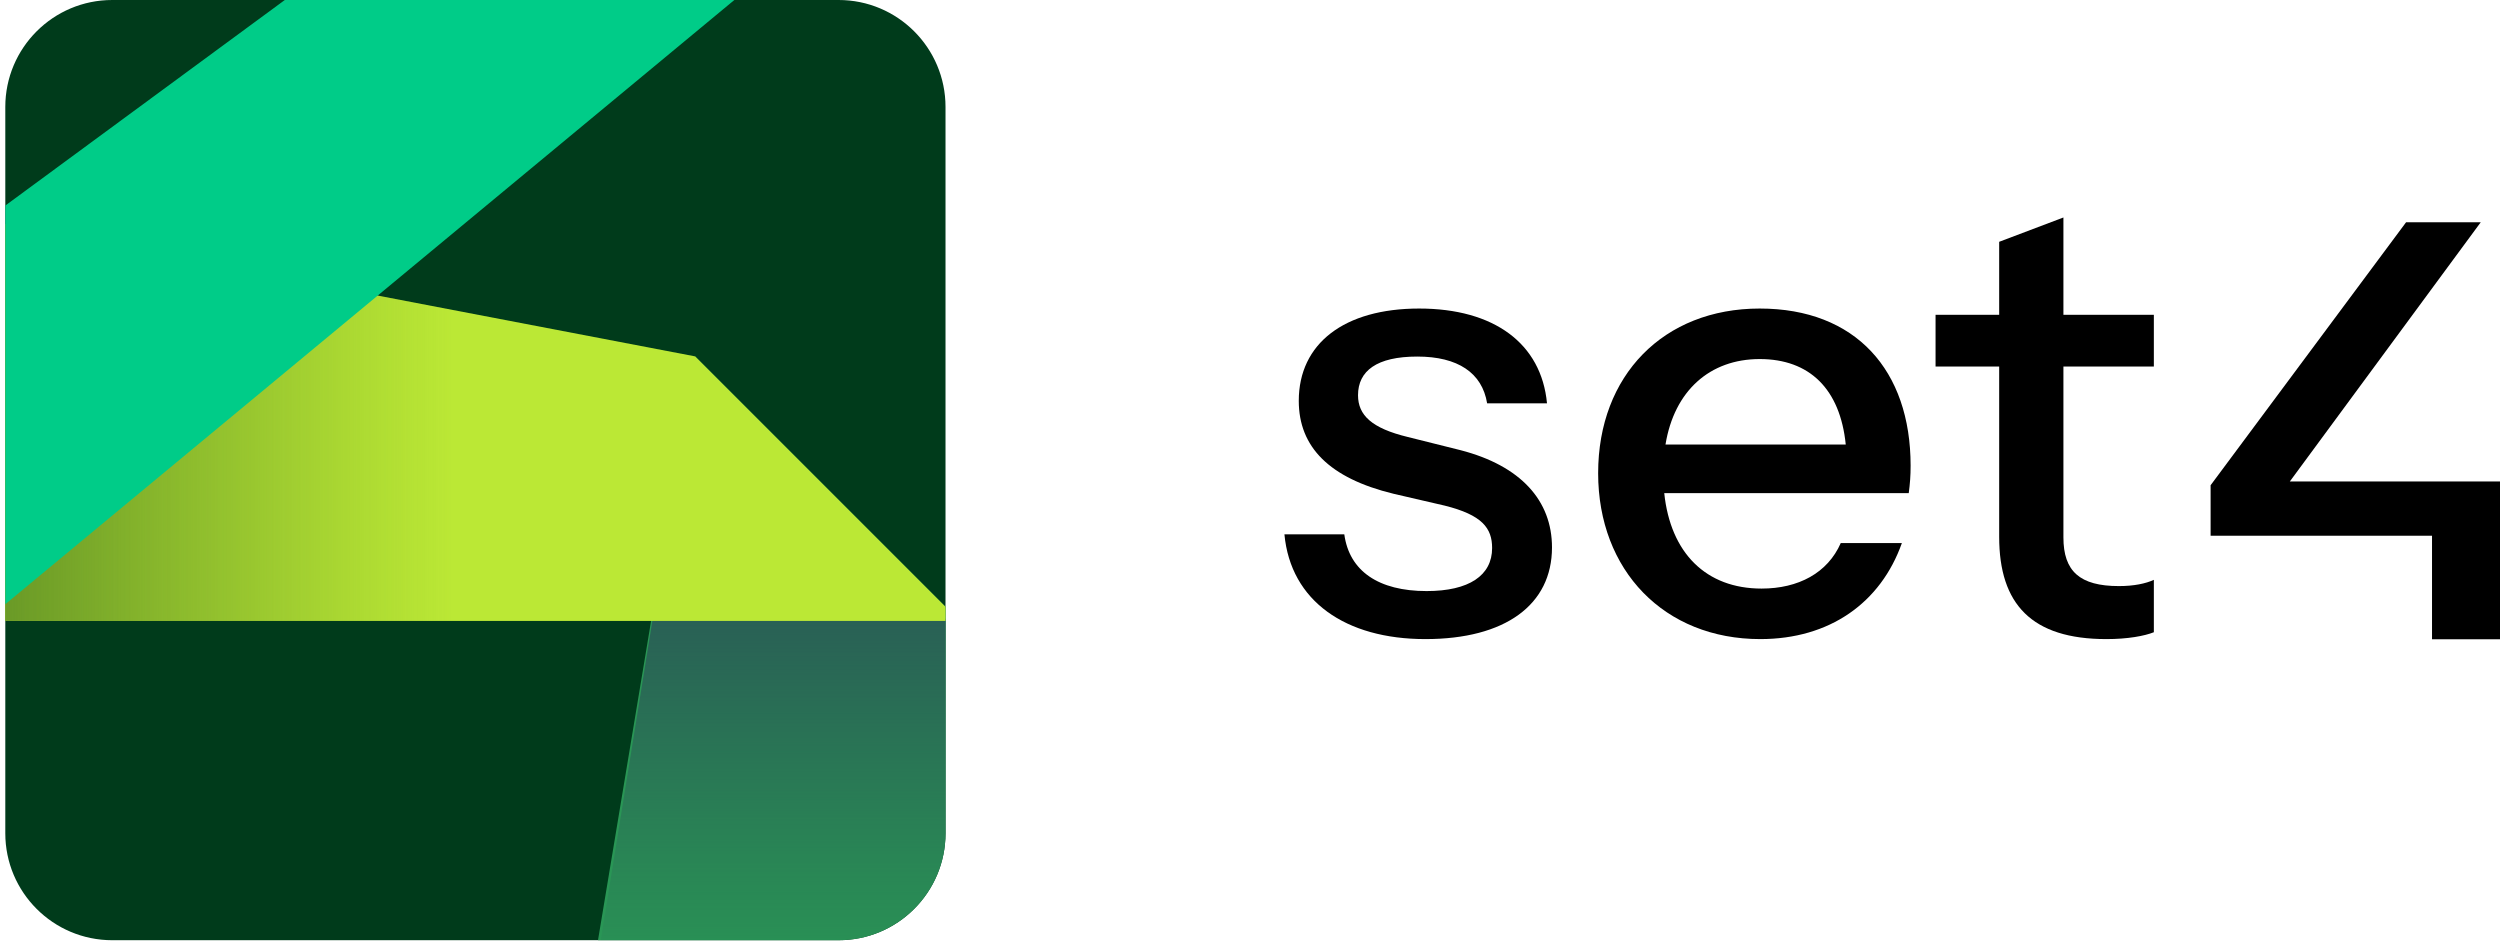
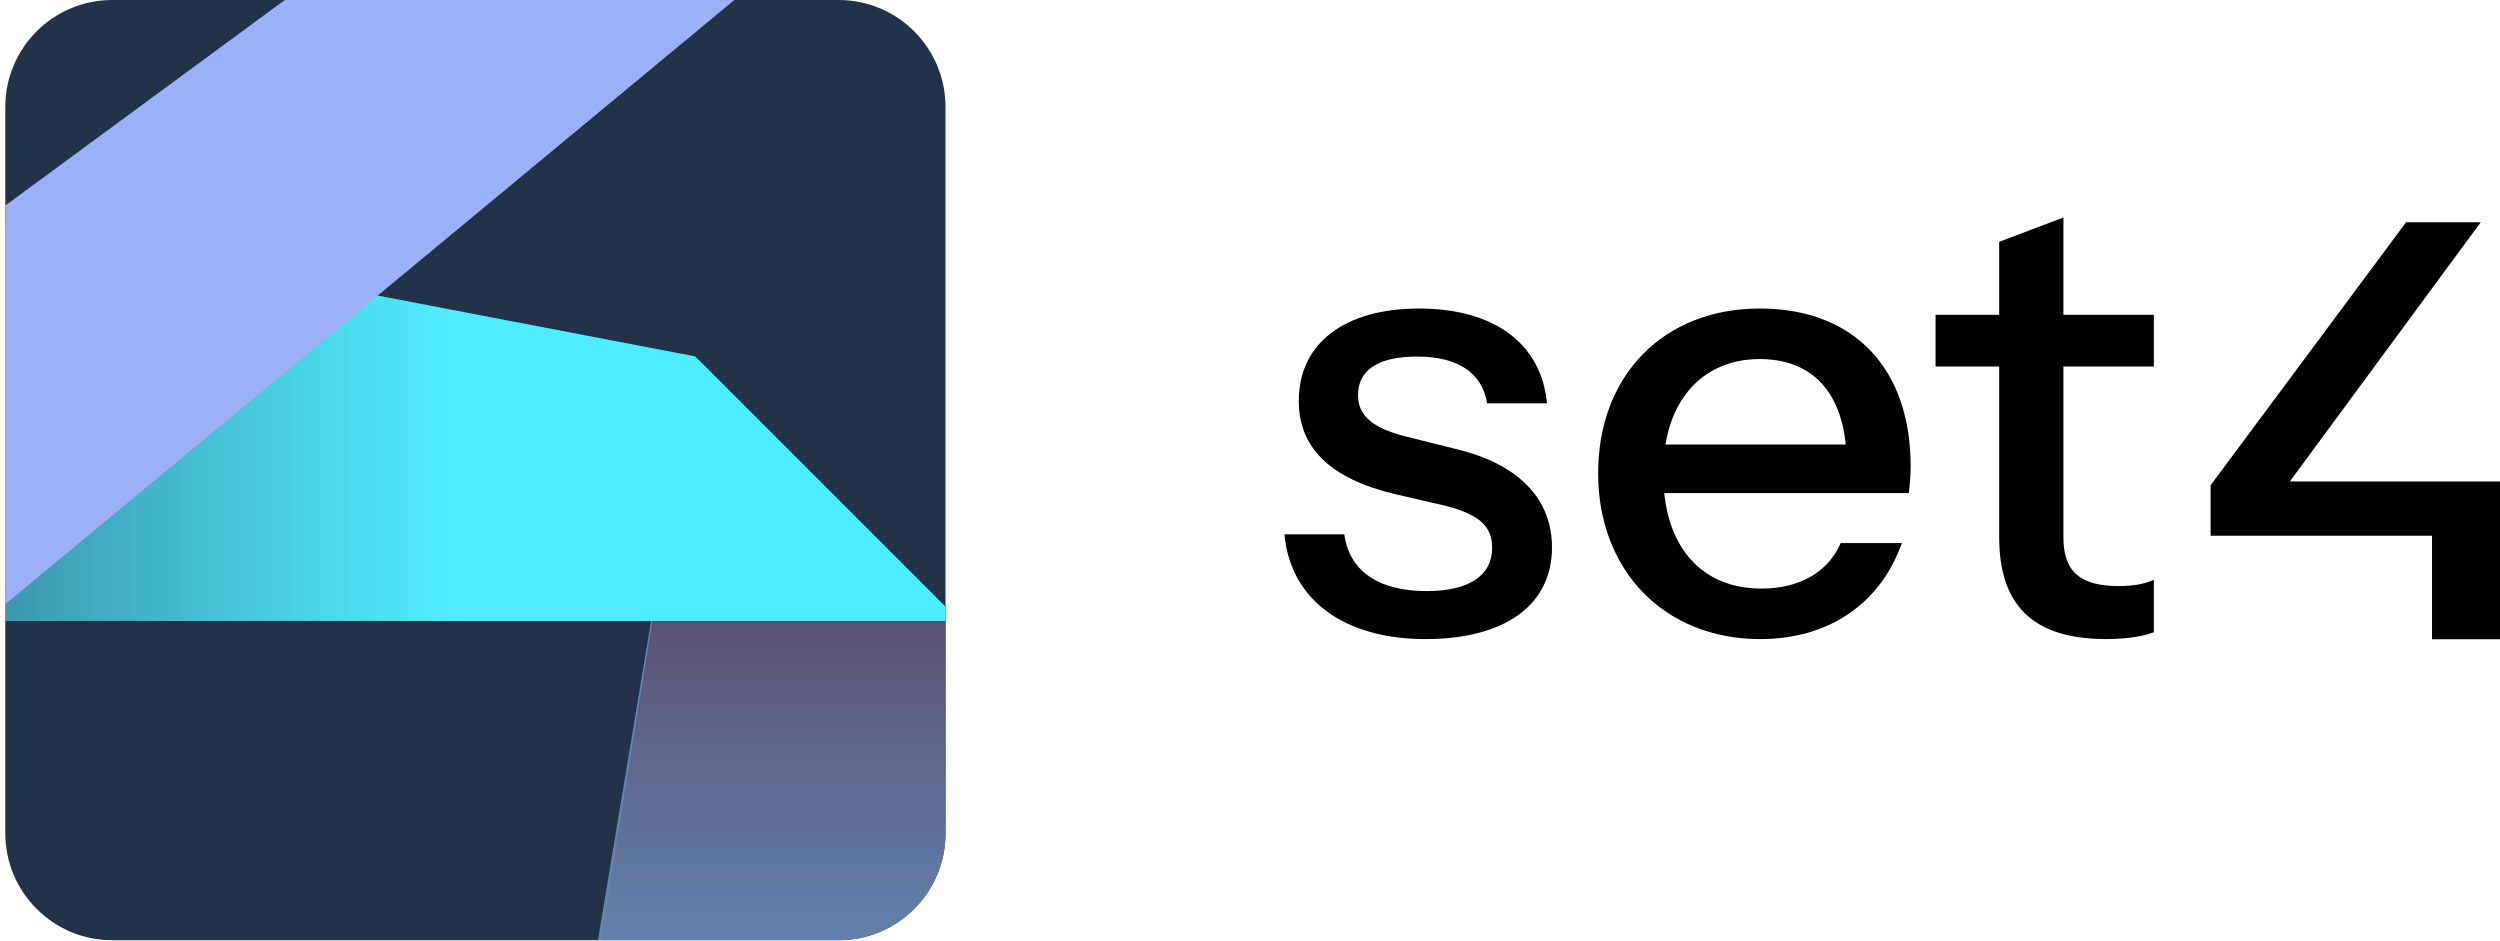
- <svg xmlns="http://www.w3.org/2000/svg" id="Layer_1" version="1.1" viewBox="0 0 400.84 150.75">
+ <svg xmlns="http://www.w3.org/2000/svg" id="Layer_1" version="1.1" viewBox="0 0 400.84 150.75" style="filter: hue-rotate(100deg);">
  <defs>
    <style>
      .st0 {
        fill: none;
      }

      .st1 {
        fill: #003b1b;
      }

      .st2 {
        fill: #0c8;
      }

      .st3 {
        fill: url(#linear-gradient1);
      }

      .st4 {
        fill: #299655;
      }

      .st5 {
        fill: url(#linear-gradient);
      }

      .st6 {
        fill: #bbe835;
      }

      .st7 {
        clip-path: url(#clippath);
      }
    </style>
    <clipPath id="clippath">
      <rect class="st0" x=".85" y="0" width="150.75" height="150.75" rx="17.15" ry="17.15" />
    </clipPath>
    <linearGradient id="linear-gradient" x1="1144.46" y1="-14590.97" x2="1212.2" y2="-14590.97" gradientTransform="translate(14715.34 -1052.47) rotate(90) scale(1 -1)" gradientUnits="userSpaceOnUse">
      <stop offset="0" stop-color="#295955" />
      <stop offset=".67" stop-color="#295955" stop-opacity=".28" />
      <stop offset=".99" stop-color="#295955" stop-opacity="0" />
    </linearGradient>
    <linearGradient id="linear-gradient1" x1="-2.39" y1="256.44" x2="73.25" y2="256.44" gradientTransform="translate(0 323.89) scale(1 -1)" gradientUnits="userSpaceOnUse">
      <stop offset="0" stop-color="#669626" />
      <stop offset=".37" stop-color="#669626" stop-opacity=".6" />
      <stop offset=".79" stop-color="#669626" stop-opacity=".17" />
      <stop offset=".99" stop-color="#669626" stop-opacity="0" />
    </linearGradient>
  </defs>
  <path d="M205.94,85.67h9.6c.8,5.9,5.5,9.1,13.2,9.1,6.8,0,10.5-2.5,10.5-6.9,0-3.2-1.6-5.3-7.6-6.8l-8.2-1.9c-10.3-2.5-15.2-7.5-15.2-14.9,0-9.2,7.3-14.8,19.3-14.8s19.6,5.6,20.5,15.2h-9.6c-.8-4.9-4.7-7.5-11.2-7.5s-9.5,2.3-9.5,6.2c0,3.2,2.2,5.3,8,6.7l8.4,2.1c9.7,2.5,14.7,8.1,14.7,15.6,0,9.2-7.5,14.7-20.3,14.7s-21.6-6.1-22.6-16.8h0Z" />
  <path d="M256.24,75.87c0-15.7,10.5-26.4,25.9-26.4s24.2,9.9,24.2,25.2c0,1.6-.1,2.9-.3,4.4h-39.2c1,9.6,6.7,15.3,15.6,15.3,5.9,0,10.6-2.5,12.7-7.3h9.8c-3.4,9.6-11.6,15.4-22.7,15.4-15.4,0-26-11-26-26.6h0ZM267.04,71.27h28.9c-.9-8.9-5.8-13.7-13.8-13.7s-13.7,5.1-15.1,13.7Z" />
  <path d="M320.54,86.07v-27.3h-10.2v-8.3h10.2v-11.7l10.3-3.9v15.6h14.5v8.3h-14.5v27.4c0,5.4,2.6,7.8,8.9,7.8,2.4,0,4.3-.4,5.6-1v8.4c-1.5.6-4.2,1.1-7.6,1.1-12,0-17.2-5.6-17.2-16.4h0Z" />
  <polygon points="367.14 77.2 397.75 35.64 385.78 35.64 354.44 77.8 354.44 85.9 389.94 85.9 389.94 102.5 400.84 102.5 400.84 85.9 400.84 77.2 390.34 77.2 367.14 77.2" />
  <g>
    <rect class="st1" x=".85" width="150.75" height="150.75" rx="17.15" ry="17.15" />
    <g class="st7">
      <g>
        <polygon class="st4" points="153.87 99.56 111.45 57.14 93.65 164.15 153.87 164.15 153.87 99.56" />
        <polygon class="st5" points="94.87 159.73 105.82 91.99 153.87 99.56 153.87 159.73 94.87 159.73" />
        <polygon class="st6" points="111.45 57.14 153.87 99.56 -2.39 99.56 -2.39 35.34 111.45 57.14" />
        <polygon class="st3" points="73.25 99.56 -2.39 99.56 -2.39 35.34 73.25 49.82 73.25 99.56" />
        <polygon class="st2" points="124.16 -57.73 -2.39 35.34 -2.39 70.49 -2.39 99.56 124.16 -5.32 124.16 -57.73" />
      </g>
    </g>
  </g>
</svg>
